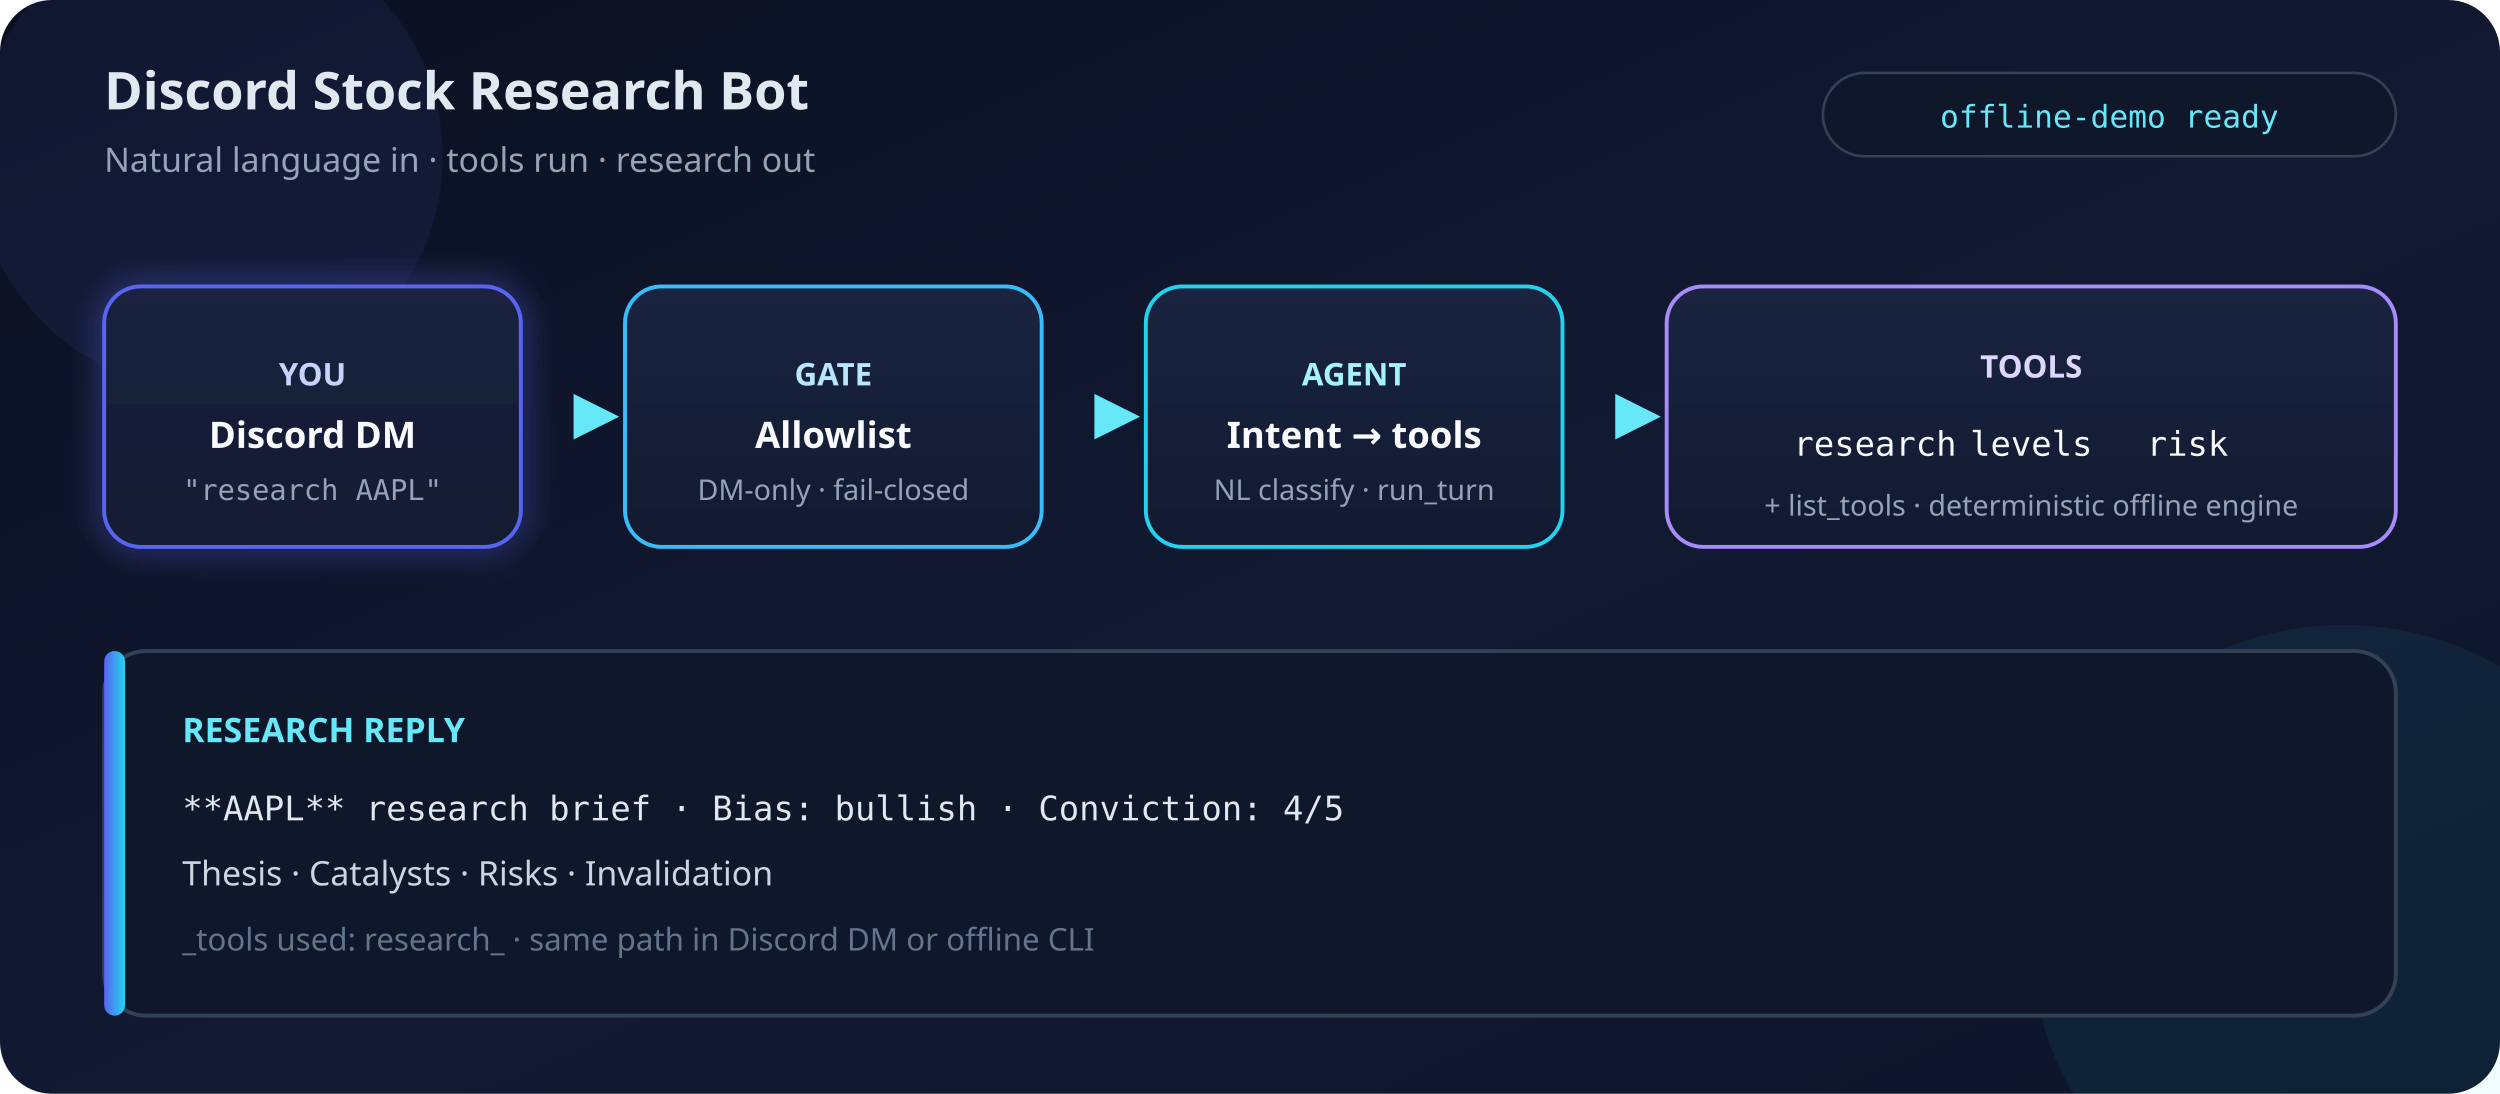
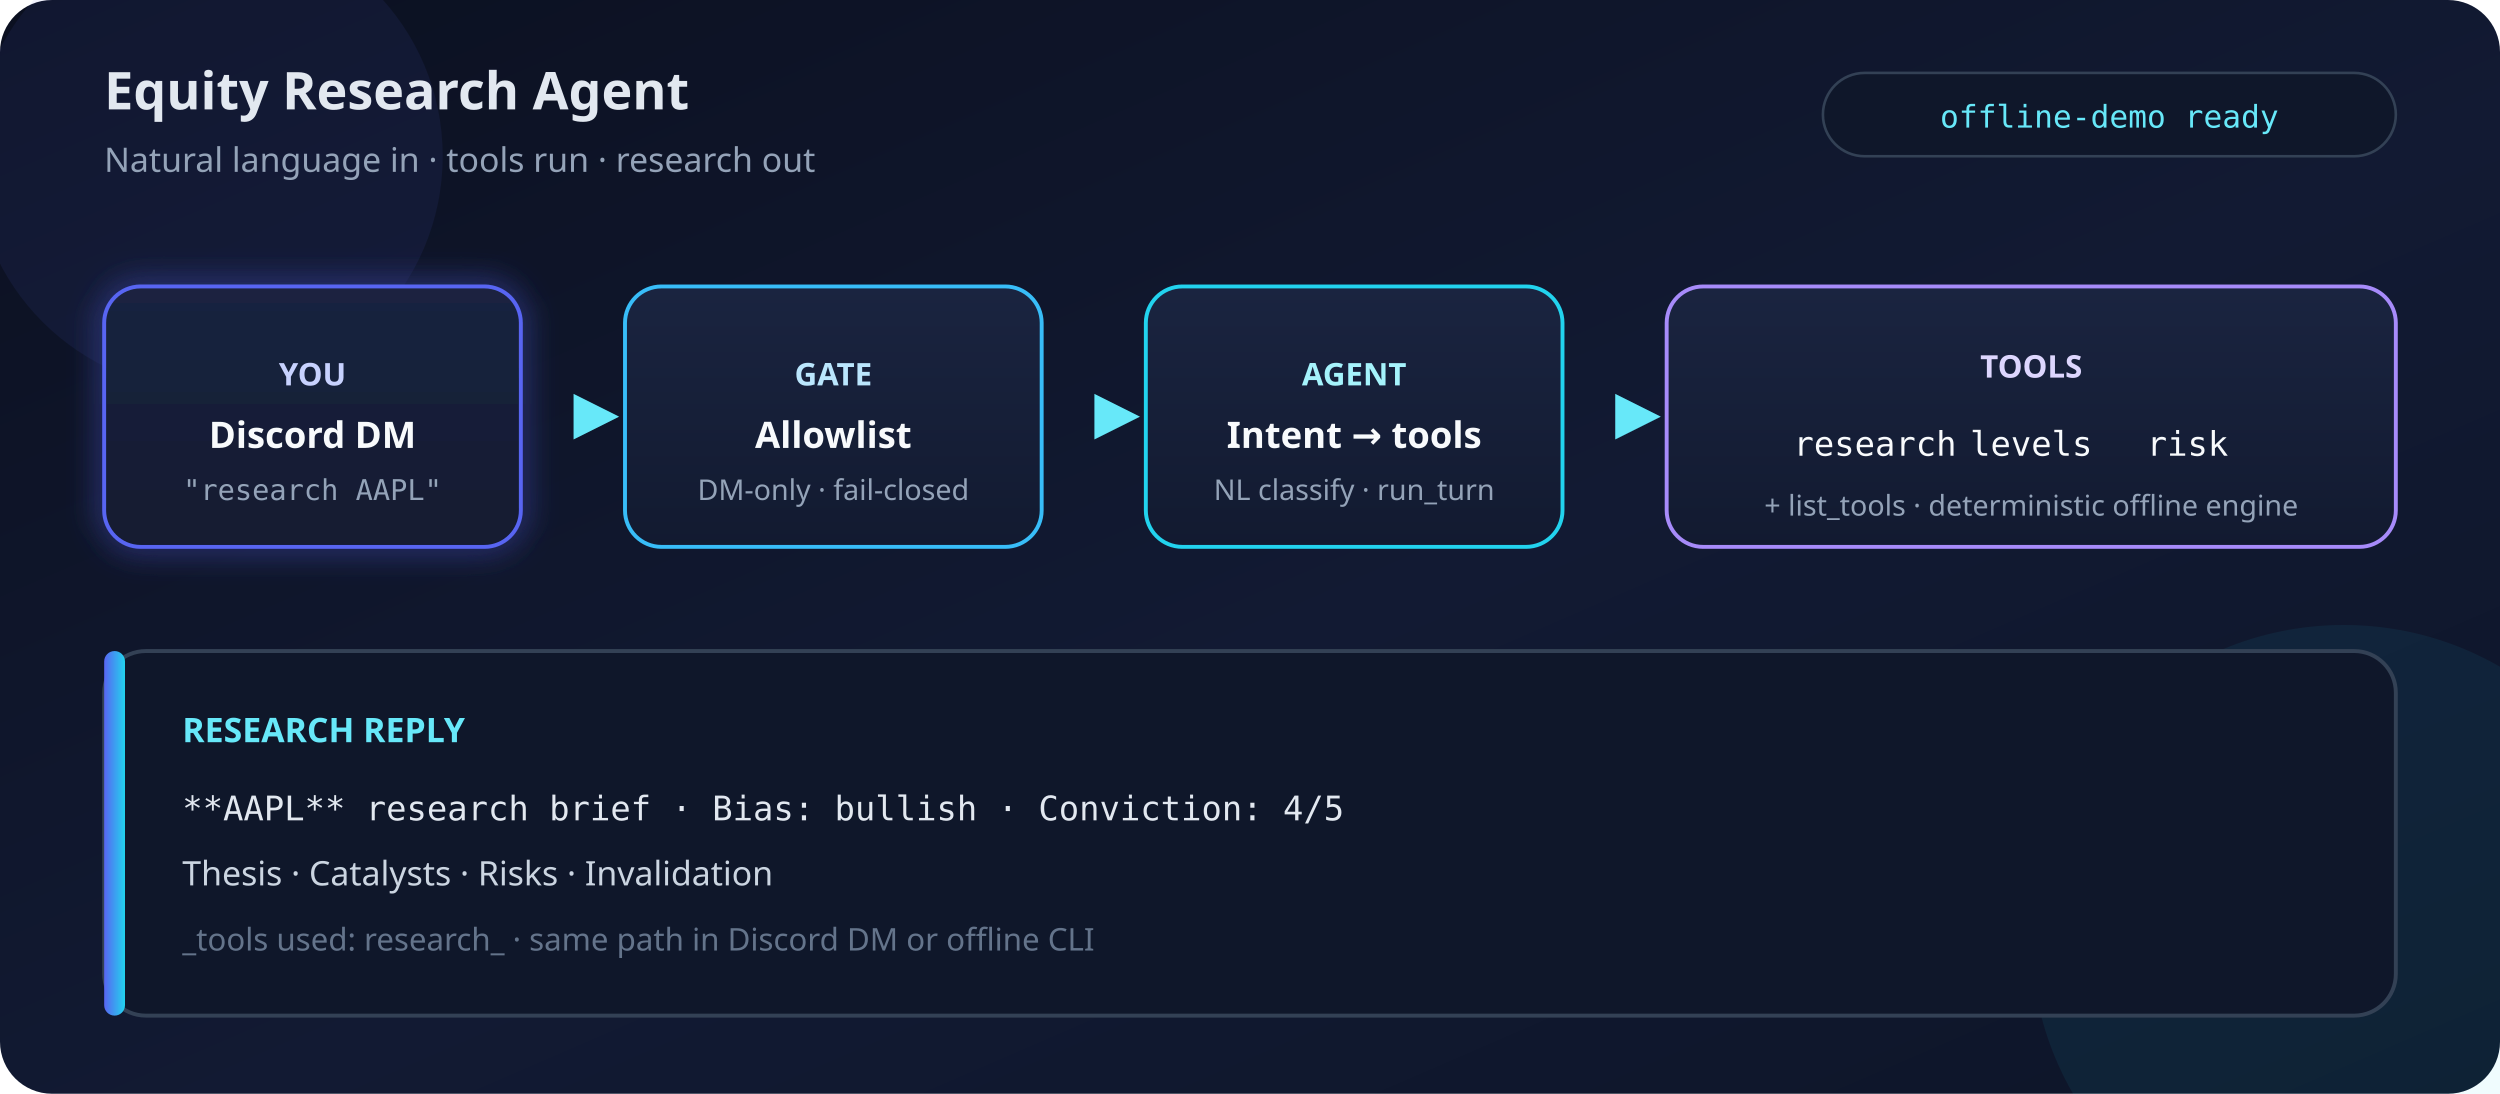
<svg xmlns="http://www.w3.org/2000/svg" viewBox="0 0 960 420" role="img" aria-labelledby="title desc">
  <defs>
    <linearGradient id="bg" x1="0" y1="0" x2="1" y2="1">
      <stop offset="0%" stop-color="#0b1020" />
      <stop offset="55%" stop-color="#121a33" />
      <stop offset="100%" stop-color="#0d1528" />
    </linearGradient>
    <linearGradient id="accent" x1="0" y1="0" x2="1" y2="0">
      <stop offset="0%" stop-color="#5865F2" />
      <stop offset="100%" stop-color="#22d3ee" />
    </linearGradient>
    <linearGradient id="card" x1="0" y1="0" x2="0" y2="1">
      <stop offset="0%" stop-color="#1a2440" />
      <stop offset="100%" stop-color="#121a30" />
    </linearGradient>
    <filter id="glow" x="-20%" y="-20%" width="140%" height="140%">
      <feGaussianBlur stdDeviation="6" result="b" />
      <feMerge>
        <feMergeNode in="b" />
        <feMergeNode in="SourceGraphic" />
      </feMerge>
    </filter>
    <marker id="arrow" viewBox="0 0 10 10" refX="9" refY="5" markerWidth="7" markerHeight="7" orient="auto-start-reverse">
      <path d="M 0 0 L 10 5 L 0 10 z" fill="#67e8f9" />
    </marker>
  </defs>
  <rect width="960" height="420" rx="20" fill="url(#bg)" />
  <circle cx="80" cy="60" r="90" fill="#5865F2" opacity="0.08" />
  <circle cx="900" cy="360" r="120" fill="#22d3ee" opacity="0.07" />
  <text x="40" y="42" fill="#e2e8f0" font-family="Segoe UI, system-ui, sans-serif" font-size="20" font-weight="700">
-     Discord Stock Research Bot
+     Equity Research Agent
  </text>
  <text x="40" y="66" fill="#94a3b8" font-family="Segoe UI, system-ui, sans-serif" font-size="13">
    Natural language in  ·  tools run  ·  research out
  </text>
  <rect x="700" y="28" width="220" height="32" rx="16" fill="#0f172a" stroke="#334155" />
  <text x="810" y="49" text-anchor="middle" fill="#67e8f9" font-family="Consolas, monospace" font-size="12">
    offline-demo ready
  </text>
  <g filter="url(#glow)">
    <rect x="40" y="110" width="160" height="100" rx="14" fill="url(#card)" stroke="#5865F2" stroke-width="1.5" />
    <text x="120" y="148" text-anchor="middle" fill="#c7d2fe" font-family="Segoe UI, system-ui, sans-serif" font-size="12" font-weight="600">YOU</text>
    <text x="120" y="172" text-anchor="middle" fill="#f8fafc" font-family="Segoe UI, system-ui, sans-serif" font-size="14" font-weight="700">Discord DM</text>
    <text x="120" y="192" text-anchor="middle" fill="#94a3b8" font-family="Consolas, monospace" font-size="11">"research AAPL"</text>
  </g>
  <g>
    <rect x="240" y="110" width="160" height="100" rx="14" fill="url(#card)" stroke="#38bdf8" stroke-width="1.5" />
    <text x="320" y="148" text-anchor="middle" fill="#bae6fd" font-family="Segoe UI, system-ui, sans-serif" font-size="12" font-weight="600">GATE</text>
    <text x="320" y="172" text-anchor="middle" fill="#f8fafc" font-family="Segoe UI, system-ui, sans-serif" font-size="14" font-weight="700">Allowlist</text>
    <text x="320" y="192" text-anchor="middle" fill="#94a3b8" font-family="Segoe UI, system-ui, sans-serif" font-size="11">DM-only · fail-closed</text>
  </g>
  <g>
    <rect x="440" y="110" width="160" height="100" rx="14" fill="url(#card)" stroke="#22d3ee" stroke-width="1.5" />
    <text x="520" y="148" text-anchor="middle" fill="#a5f3fc" font-family="Segoe UI, system-ui, sans-serif" font-size="12" font-weight="600">AGENT</text>
    <text x="520" y="172" text-anchor="middle" fill="#f8fafc" font-family="Segoe UI, system-ui, sans-serif" font-size="14" font-weight="700">Intent → tools</text>
    <text x="520" y="192" text-anchor="middle" fill="#94a3b8" font-family="Segoe UI, system-ui, sans-serif" font-size="11">NL classify · run_turn</text>
  </g>
  <g>
    <rect x="640" y="110" width="280" height="100" rx="14" fill="url(#card)" stroke="#a78bfa" stroke-width="1.5" />
    <text x="780" y="145" text-anchor="middle" fill="#ddd6fe" font-family="Segoe UI, system-ui, sans-serif" font-size="12" font-weight="600">TOOLS</text>
    <text x="720" y="175" text-anchor="middle" fill="#f8fafc" font-family="Consolas, monospace" font-size="13">research</text>
    <text x="780" y="175" text-anchor="middle" fill="#f8fafc" font-family="Consolas, monospace" font-size="13">levels</text>
    <text x="840" y="175" text-anchor="middle" fill="#f8fafc" font-family="Consolas, monospace" font-size="13">risk</text>
    <text x="780" y="198" text-anchor="middle" fill="#94a3b8" font-family="Segoe UI, system-ui, sans-serif" font-size="11">+ list_tools · deterministic offline engine</text>
  </g>
  <line x1="200" y1="160" x2="236" y2="160" stroke="url(#accent)" stroke-width="2.5" marker-end="url(#arrow)" />
  <line x1="400" y1="160" x2="436" y2="160" stroke="url(#accent)" stroke-width="2.5" marker-end="url(#arrow)" />
  <line x1="600" y1="160" x2="636" y2="160" stroke="url(#accent)" stroke-width="2.5" marker-end="url(#arrow)" />
  <rect x="40" y="250" width="880" height="140" rx="16" fill="#0f172a" stroke="#334155" stroke-width="1.5" />
  <rect x="40" y="250" width="8" height="140" rx="4" fill="url(#accent)" />
  <text x="70" y="285" fill="#67e8f9" font-family="Segoe UI, system-ui, sans-serif" font-size="13" font-weight="700">RESEARCH REPLY</text>
  <text x="70" y="315" fill="#e2e8f0" font-family="Consolas, monospace" font-size="13">**AAPL** research brief · Bias: bullish · Conviction: 4/5</text>
  <text x="70" y="340" fill="#cbd5e1" font-family="Segoe UI, system-ui, sans-serif" font-size="13">Thesis · Catalysts · Risks · Invalidation</text>
  <text x="70" y="365" fill="#64748b" font-family="Segoe UI, system-ui, sans-serif" font-size="12">_tools used: research_   ·   same path in Discord DM or offline CLI</text>
</svg>
